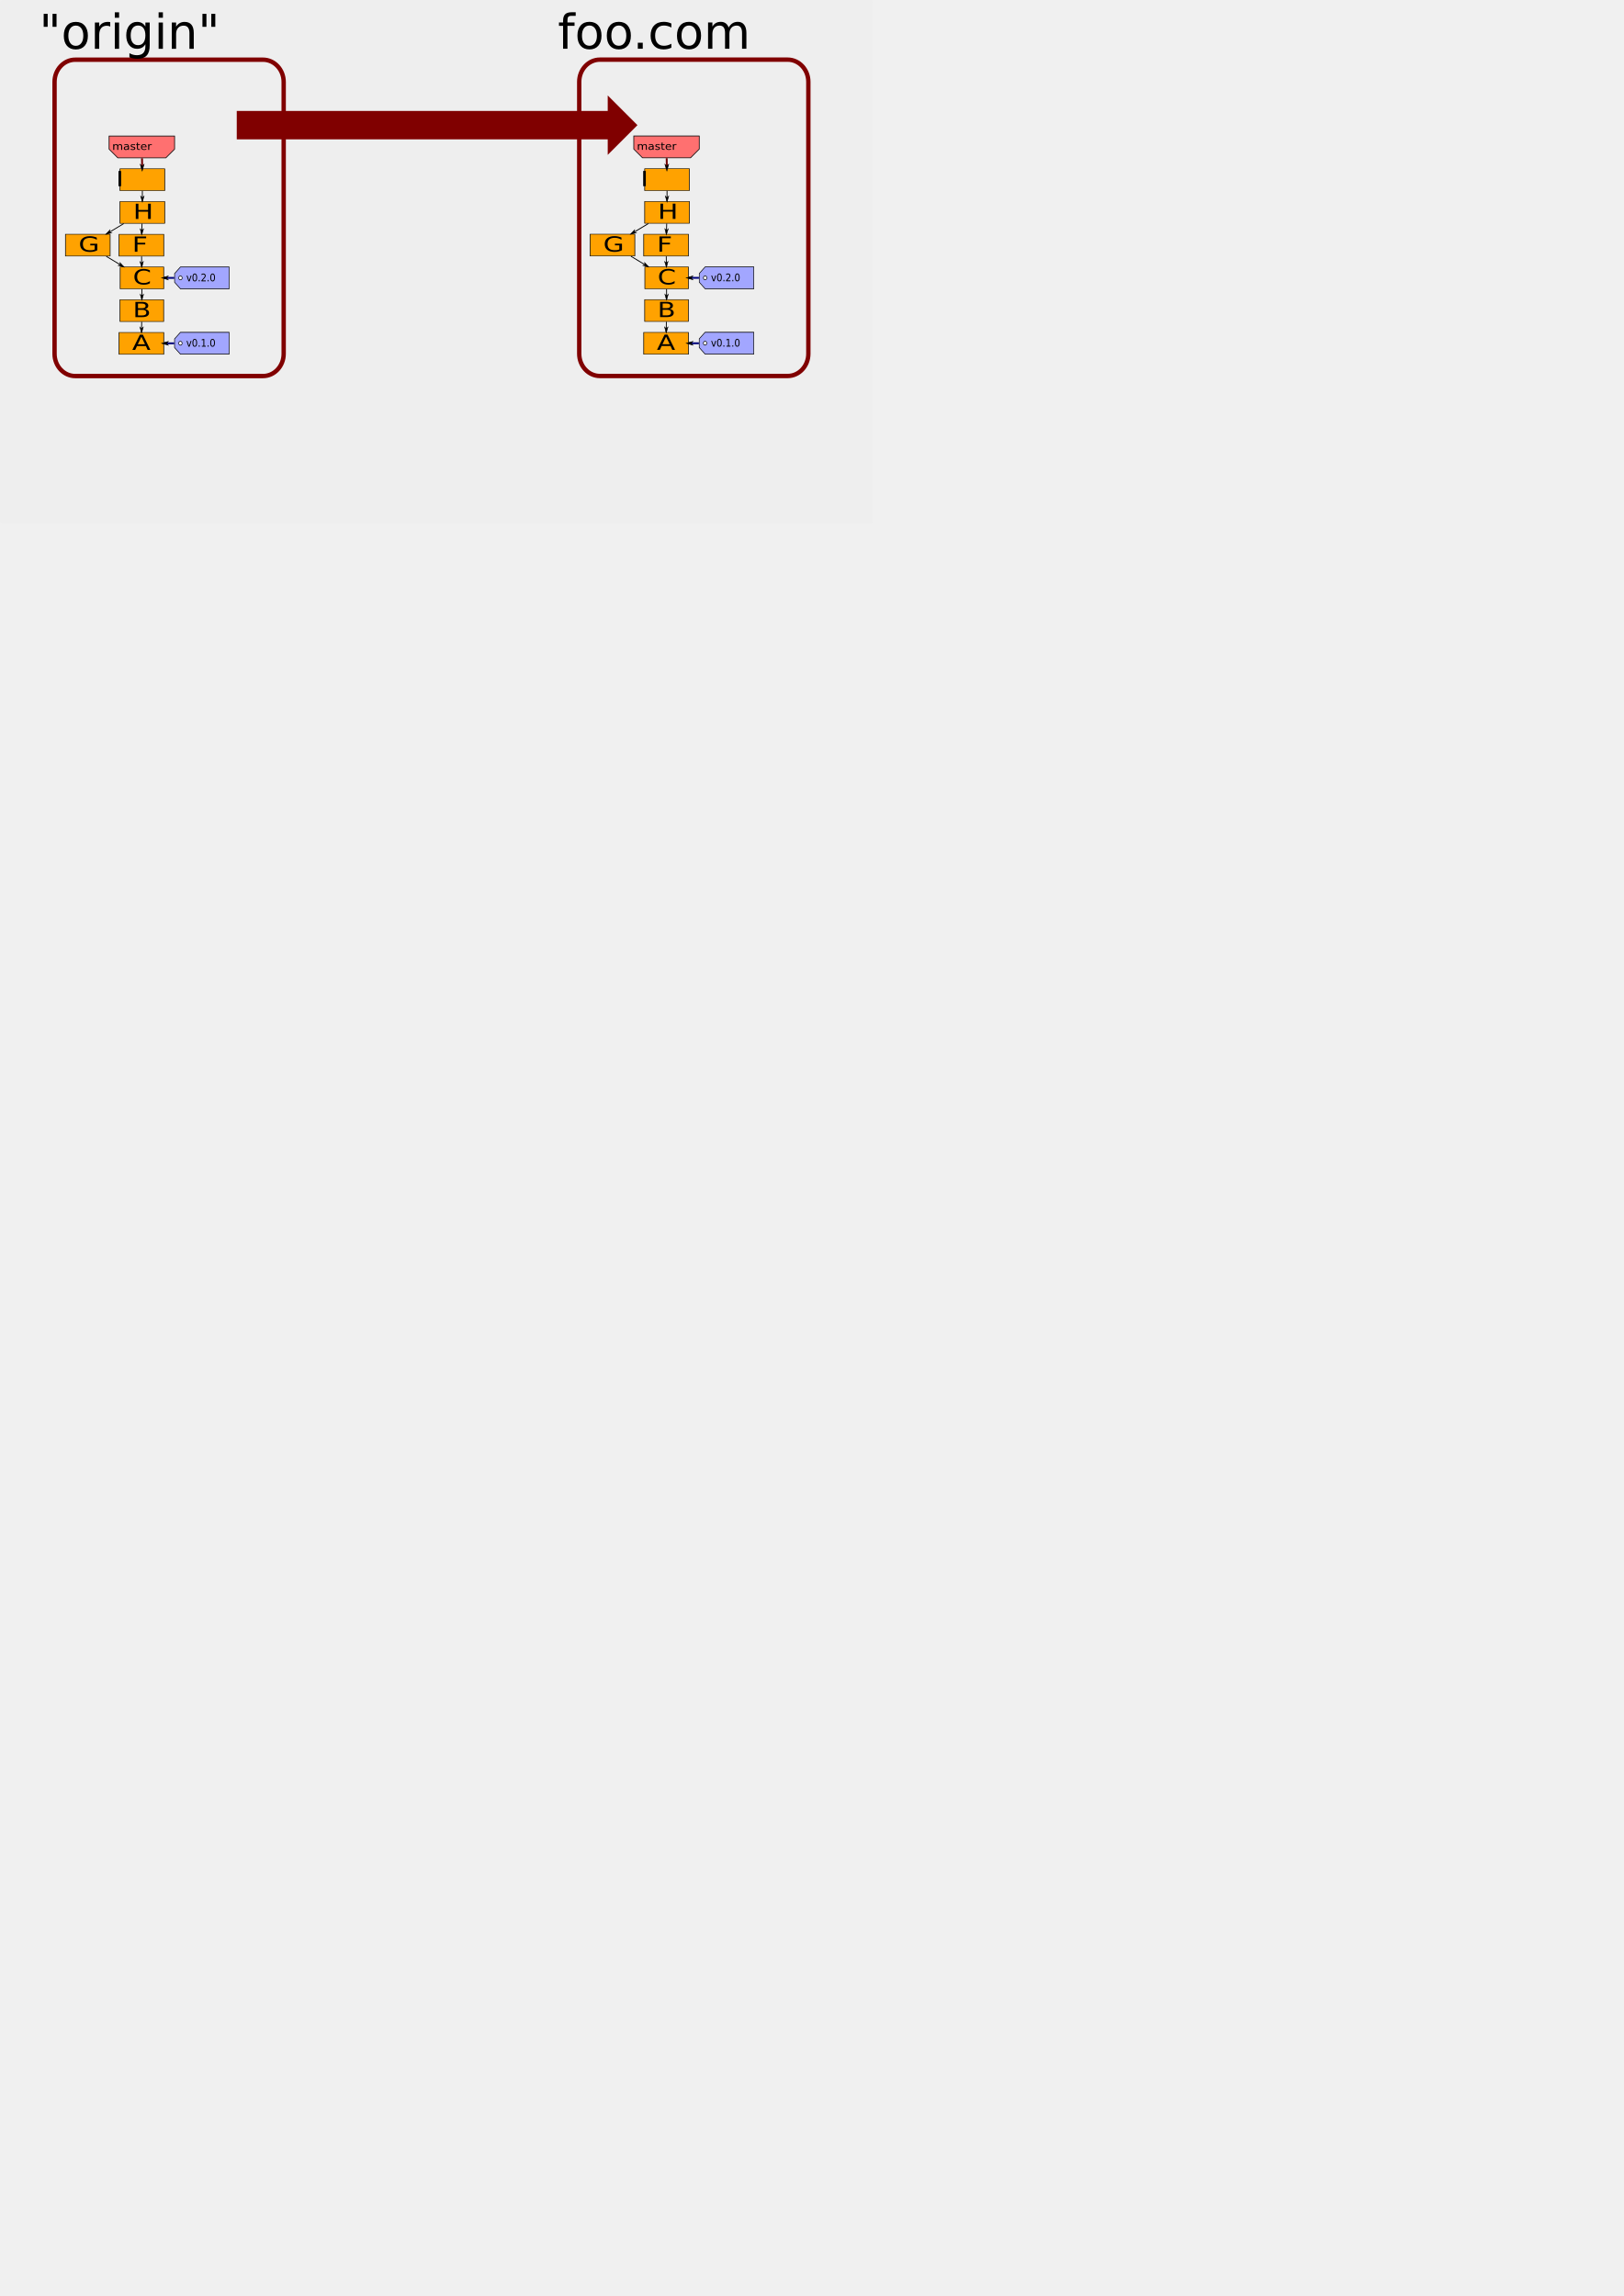
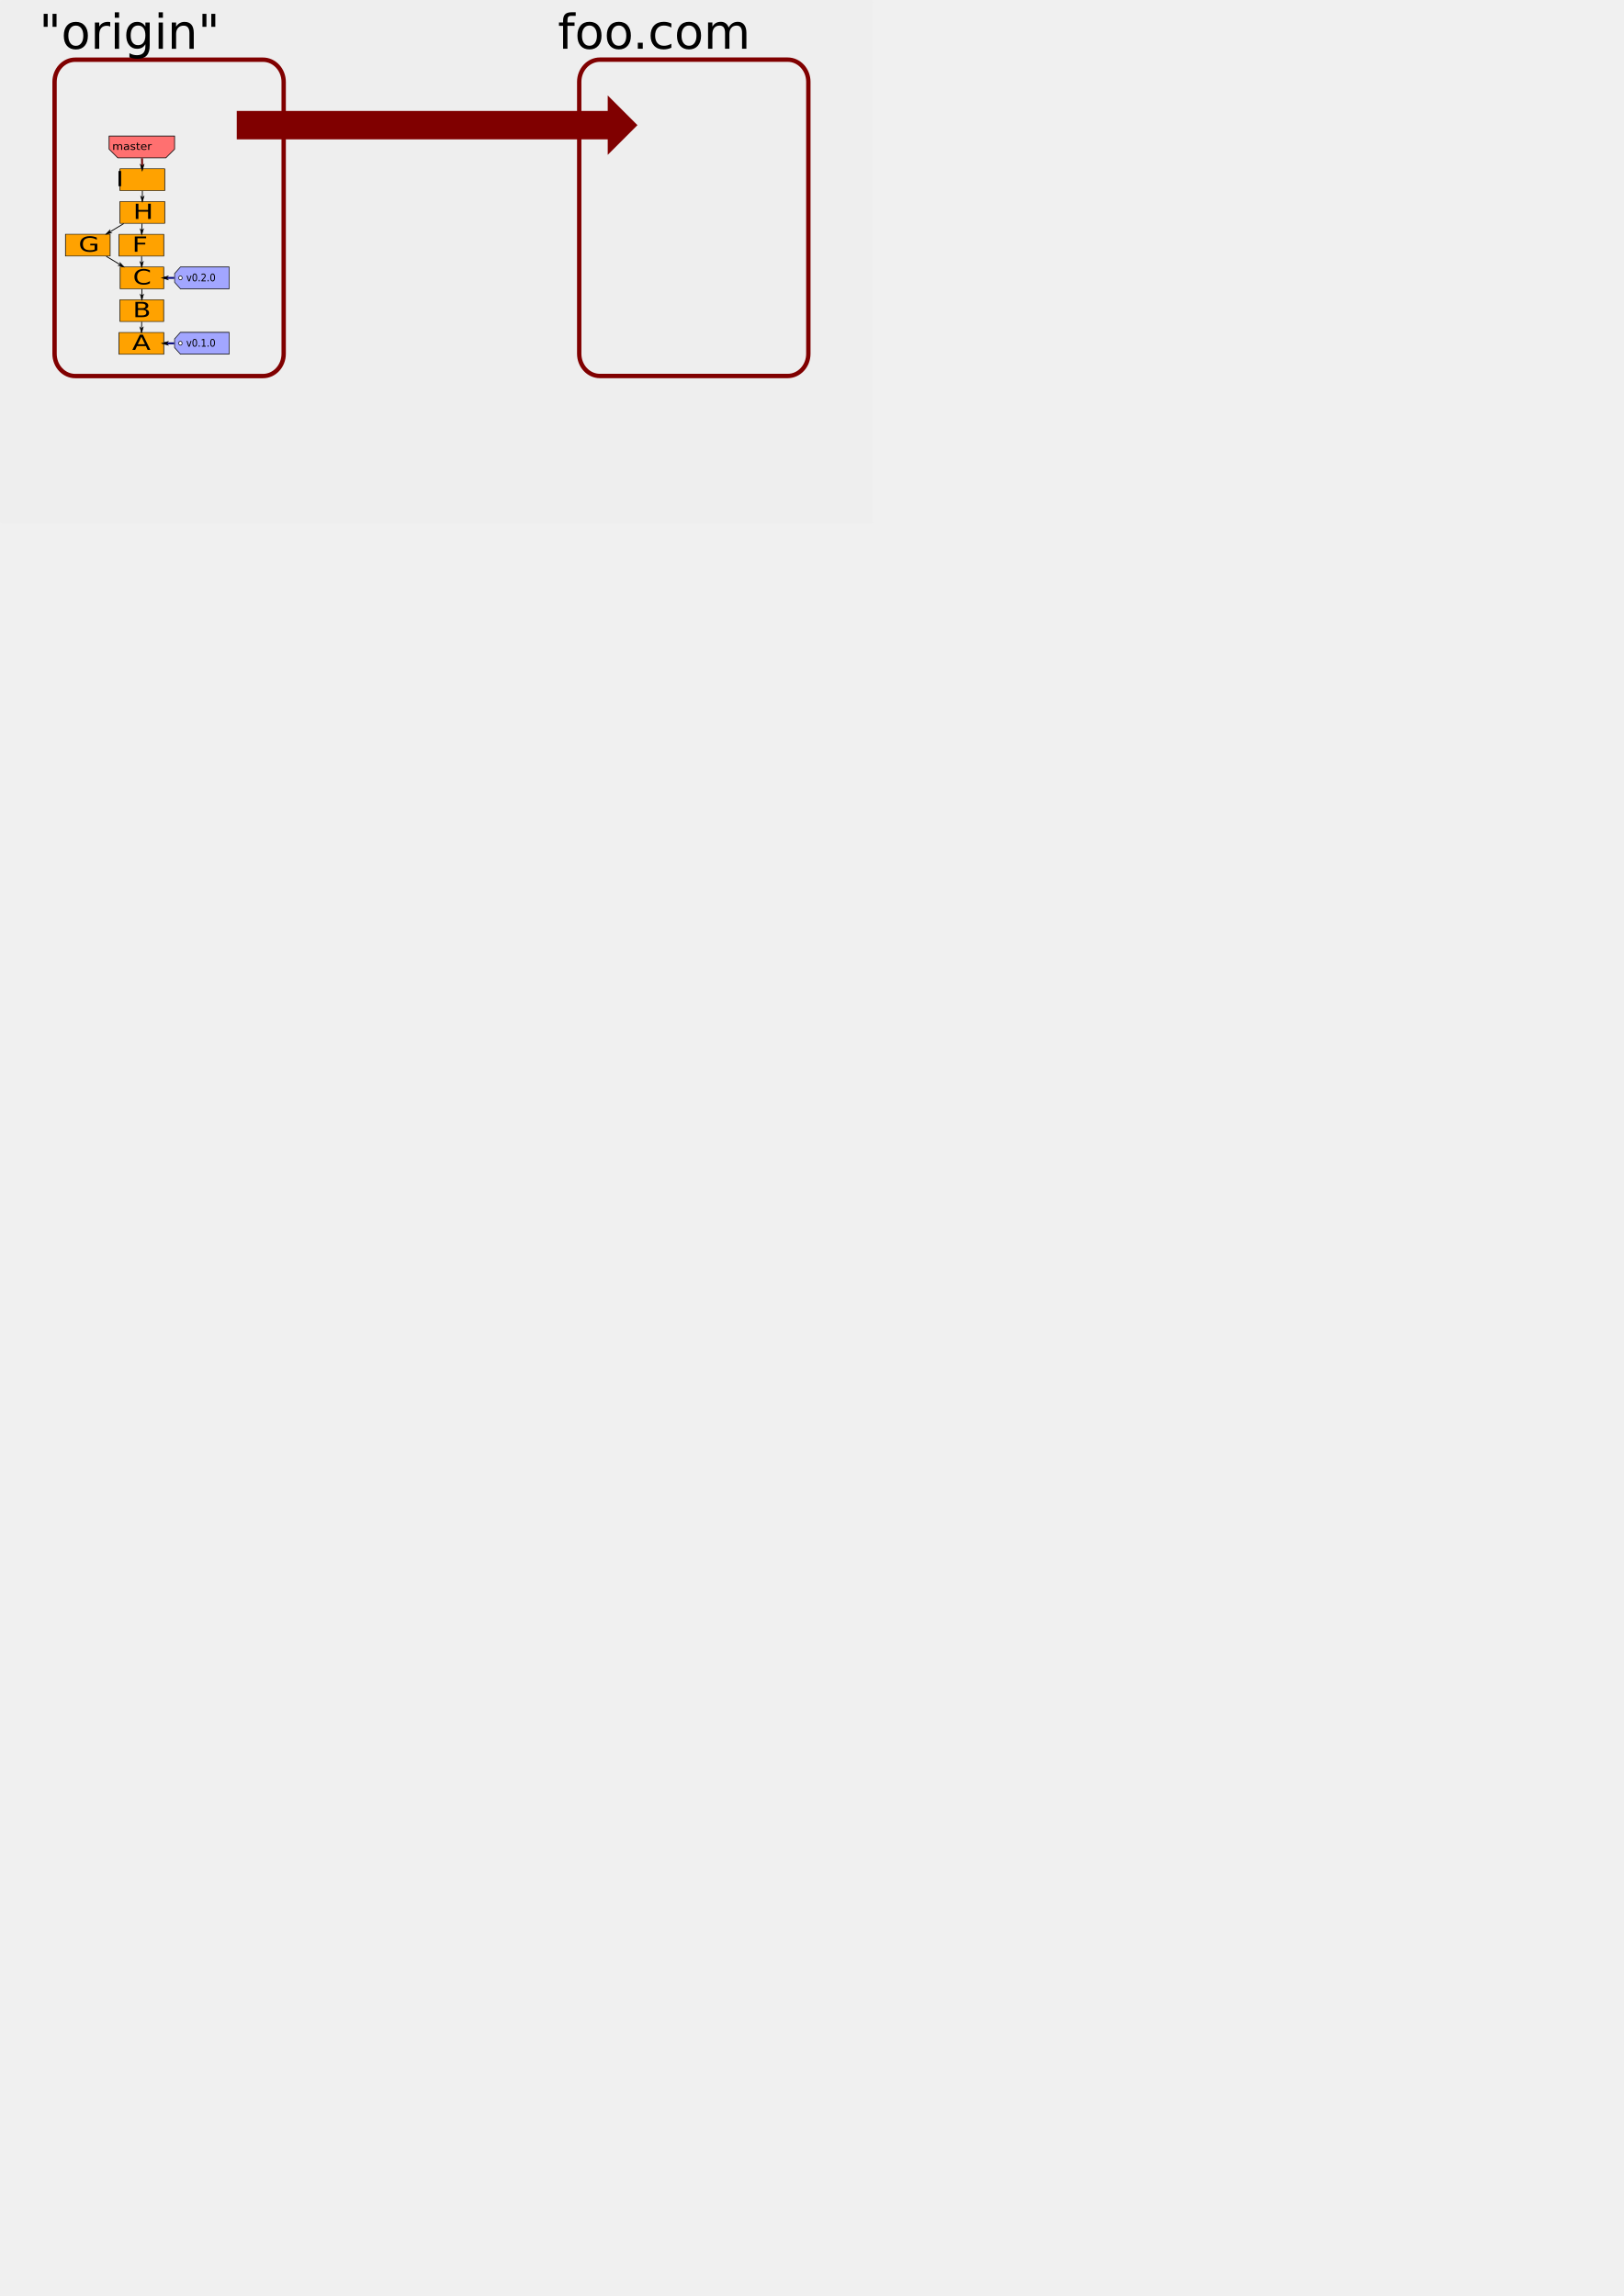
<svg xmlns="http://www.w3.org/2000/svg" width="744.094" height="1052.362" id="svg1317">
  <defs id="defs1319">
    <marker orient="auto" refY="0.0" refX="0.0" id="Arrow1Sstart" style="overflow:visible">
      <path id="path4028" d="M 0.0,0.0 L 5.0,-5.0 L -12.5,0.0 L 5.0,5.0 L 0.0,0.0 z " style="fill-rule:evenodd;stroke:#000000;stroke-width:1.0pt;marker-start:none" transform="scale(0.2) translate(6,0)" />
    </marker>
    <marker orient="auto" refY="0.0" refX="0.0" id="Arrow1Mstart" style="overflow:visible">
      <path id="path4034" d="M 0.0,0.0 L 5.0,-5.0 L -12.5,0.0 L 5.0,5.0 L 0.0,0.0 z " style="fill-rule:evenodd;stroke:#000000;stroke-width:1.0pt;marker-start:none" transform="scale(0.4) translate(10,0)" />
    </marker>
    <marker orient="auto" refY="0.0" refX="0.0" id="Arrow1Send" style="overflow:visible;">
      <path id="path4025" d="M 0.0,0.0 L 5.0,-5.0 L -12.5,0.0 L 5.0,5.0 L 0.0,0.0 z " style="fill-rule:evenodd;stroke:#000000;stroke-width:1.0pt;marker-start:none;" transform="scale(0.2) rotate(180) translate(6,0)" />
    </marker>
    <marker orient="auto" refY="0.0" refX="0.0" id="Arrow2Mend" style="overflow:visible;">
      <path id="path4013" style="font-size:12.0;fill-rule:evenodd;stroke-width:0.625;stroke-linejoin:round;" d="M 8.719,4.034 L -2.207,0.016 L 8.719,-4.002 C 6.973,-1.63 6.983,1.616 8.719,4.034 z " transform="scale(0.6) rotate(180) translate(0,0)" />
    </marker>
    <marker orient="auto" refY="0.0" refX="0.0" id="Arrow1Mend" style="overflow:visible;">
      <path id="path4031" d="M 0.0,0.0 L 5.0,-5.0 L -12.5,0.0 L 5.0,5.0 L 0.0,0.0 z " style="fill-rule:evenodd;stroke:#000000;stroke-width:1.0pt;marker-start:none;" transform="scale(0.4) rotate(180) translate(10,0)" />
    </marker>
    <marker orient="auto" refY="0.0" refX="0.0" id="Arrow2Mstart" style="overflow:visible">
      <path id="path4016" style="font-size:12.0;fill-rule:evenodd;stroke-width:0.625;stroke-linejoin:round" d="M 8.719,4.034 L -2.207,0.016 L 8.719,-4.002 C 6.973,-1.63 6.983,1.616 8.719,4.034 z " transform="scale(0.6) translate(0,0)" />
    </marker>
    <marker orient="auto" refY="0.0" refX="0.0" id="Arrow1Lstart" style="overflow:visible">
      <path id="path4040" d="M 0.0,0.0 L 5.0,-5.0 L -12.5,0.0 L 5.0,5.0 L 0.0,0.0 z " style="fill-rule:evenodd;stroke:#000000;stroke-width:1.0pt;marker-start:none" transform="scale(0.8) translate(12.5,0)" />
    </marker>
  </defs>
  <g id="layer1" style="opacity:1">
    <rect style="fill:#eeeeee;fill-opacity:1;stroke:none;stroke-width:1;stroke-linecap:butt;stroke-linejoin:bevel;stroke-miterlimit:4;stroke-dasharray:none;stroke-dashoffset:0;stroke-opacity:1" id="bg" width="400" height="240" x="0" y="0" rx="1" ry="1" />
    <rect style="opacity:1;fill:none;fill-opacity:1;fill-rule:nonzero;stroke:#800000;stroke-width:2;stroke-linecap:butt;stroke-linejoin:miter;stroke-miterlimit:4;stroke-dasharray:none;stroke-dashoffset:0;stroke-opacity:1" id="rect2948" width="105" height="145" x="25" y="27.362" rx="9.485" ry="10.192" />
    <rect style="fill:black;fill-opacity:0.75;stroke:black;stroke-width:0.5;stroke-linecap:butt;stroke-linejoin:miter;stroke-miterlimit:4;stroke-dasharray:none;stroke-dashoffset:0;stroke-opacity:1" id="rect2855" width="0" height="1" x="217" y="77.362" rx="19.921" ry="1" />
    <g id="g4675" transform="matrix(2.577667,0,0,1.997013,-664.6005,-62.00661)">
      <path id="path4085" d="M 286.941,107.358 L 286.941,112.366 L 278.996,112.366 L 278.996,107.358 L 286.941,107.358 z" style="fill:#ffa200;fill-opacity:1;fill-rule:evenodd;stroke:#000000;stroke-width:0.118;stroke-linecap:butt;stroke-linejoin:miter;stroke-miterlimit:4;stroke-dasharray:none;stroke-opacity:1" />
      <text id="text4093" y="111.362" x="281.329" style="font-size:3.598px;font-style:normal;font-weight:normal;line-height:125%;fill:#000000;fill-opacity:1;stroke:none;stroke-width:1pt;stroke-linecap:butt;stroke-linejoin:miter;stroke-opacity:1;font-family:Bitstream Vera Sans" xml:space="preserve">
        <tspan style="font-size:4.797px;font-style:normal;font-variant:normal;font-weight:normal;font-stretch:normal;text-align:start;line-height:125%;writing-mode:lr-tb;text-anchor:start;font-family:Bitstream Vera Sans" y="111.362" x="281.329" id="tspan4095">A</tspan>
      </text>
    </g>
    <g id="g4195" transform="matrix(0.8928571,0,0,0.9999896,-198.575,44.96471)">
      <path id="path4197" d="M 315,107.362 L 340,107.362 L 340,117.362 L 315,117.362 L 312,114.362 L 312,110.362 L 315,107.362 z" style="fill:#a2a6ff;fill-opacity:1;fill-rule:evenodd;stroke:#000000;stroke-width:0.313;stroke-linecap:butt;stroke-linejoin:miter;stroke-miterlimit:4;stroke-dasharray:none;stroke-opacity:1" />
      <path transform="matrix(0.444444,0,0,0.444444,175,62.42343)" d="M 317,112.362 A 2,2 0 1 1 313,112.362 A 2,2 0 1 1 317,112.362 z" id="path4199" style="fill:#ffffff;fill-opacity:1;stroke:#000000;stroke-width:0.704;stroke-linecap:butt;stroke-linejoin:miter;stroke-miterlimit:4;stroke-dasharray:none;stroke-dashoffset:0;stroke-opacity:1" />
      <text xml:space="preserve" style="font-size:3.598px;font-style:normal;font-weight:normal;line-height:125%;opacity:1;fill:#000000;fill-opacity:1;stroke:none;stroke-width:1pt;stroke-linecap:butt;stroke-linejoin:miter;stroke-opacity:1;font-family:Bitstream Vera Sans" x="318" y="113.922" id="text4201">
        <tspan id="tspan4203" x="318" y="113.922" style="font-size:4.797px;font-style:normal;font-variant:normal;font-weight:normal;font-stretch:normal;text-align:start;line-height:125%;writing-mode:lr-tb;text-anchor:start;font-family:Bitstream Vera Sans">v0.1.0</tspan>
      </text>
    </g>
    <g id="g4680" transform="matrix(2.517724,0,0,1.998096,-647.4337,-77.1557)">
      <path id="path4682" d="M 286.941,107.358 L 286.941,112.366 L 278.996,112.366 L 278.996,107.358 L 286.941,107.358 z" style="fill:#ffa200;fill-opacity:1;fill-rule:evenodd;stroke:#000000;stroke-width:0.118;stroke-linecap:butt;stroke-linejoin:miter;stroke-miterlimit:4;stroke-dasharray:none;stroke-opacity:1" />
      <text id="text4684" y="111.362" x="281.329" style="font-size:3.598px;font-style:normal;font-weight:normal;line-height:125%;fill:#000000;fill-opacity:1;stroke:none;stroke-width:1pt;stroke-linecap:butt;stroke-linejoin:miter;stroke-opacity:1;font-family:Bitstream Vera Sans" xml:space="preserve">
        <tspan style="font-size:4.797px;font-style:normal;font-variant:normal;font-weight:normal;font-stretch:normal;text-align:start;line-height:125%;writing-mode:lr-tb;text-anchor:start;font-family:Bitstream Vera Sans" y="111.362" x="281.329" id="tspan4686">B</tspan>
      </text>
    </g>
    <g id="g4696" transform="matrix(2.511717,0,0,1.999552,-645.6889,-92.30475)">
      <path id="path4698" d="M 286.941,107.358 L 286.941,112.366 L 278.996,112.366 L 278.996,107.358 L 286.941,107.358 z" style="fill:#ffa200;fill-opacity:1;fill-rule:evenodd;stroke:#000000;stroke-width:0.118;stroke-linecap:butt;stroke-linejoin:miter;stroke-miterlimit:4;stroke-dasharray:none;stroke-opacity:1" />
      <text id="text4700" y="111.362" x="281.329" style="font-size:3.598px;font-style:normal;font-weight:normal;line-height:125%;fill:#000000;fill-opacity:1;stroke:none;stroke-width:1pt;stroke-linecap:butt;stroke-linejoin:miter;stroke-opacity:1;font-family:Bitstream Vera Sans" xml:space="preserve">
        <tspan style="font-size:4.797px;font-style:normal;font-variant:normal;font-weight:normal;font-stretch:normal;text-align:start;line-height:125%;writing-mode:lr-tb;text-anchor:start;font-family:Bitstream Vera Sans" y="111.362" x="281.329" id="tspan4702">C</tspan>
      </text>
    </g>
    <g id="g4712" transform="matrix(0.8928453,0,0,1.001435,-198.5533,14.85274)">
      <path id="path4714" d="M 315,107.362 L 340,107.362 L 340,117.362 L 315,117.362 L 312,114.362 L 312,110.362 L 315,107.362 z" style="fill:#a2a6ff;fill-opacity:1;fill-rule:evenodd;stroke:#000000;stroke-width:0.313;stroke-linecap:butt;stroke-linejoin:miter;stroke-miterlimit:4;stroke-dasharray:none;stroke-opacity:1" />
      <path transform="matrix(0.444444,0,0,0.444444,175,62.42343)" d="M 317,112.362 A 2,2 0 1 1 313,112.362 A 2,2 0 1 1 317,112.362 z" id="path4716" style="fill:#ffffff;fill-opacity:1;stroke:#000000;stroke-width:0.704;stroke-linecap:butt;stroke-linejoin:miter;stroke-miterlimit:4;stroke-dasharray:none;stroke-dashoffset:0;stroke-opacity:1" />
      <text xml:space="preserve" style="font-size:3.598px;font-style:normal;font-weight:normal;line-height:125%;opacity:1;fill:#000000;fill-opacity:1;stroke:none;stroke-width:1pt;stroke-linecap:butt;stroke-linejoin:miter;stroke-opacity:1;font-family:Bitstream Vera Sans" x="318" y="113.922" id="text4718">
        <tspan id="tspan4720" x="318" y="113.922" style="font-size:4.797px;font-style:normal;font-variant:normal;font-weight:normal;font-stretch:normal;text-align:start;line-height:125%;writing-mode:lr-tb;text-anchor:start;font-family:Bitstream Vera Sans">v0.2.0</tspan>
      </text>
    </g>
    <g id="g4730" transform="matrix(2.577667,0,0,1.997013,-664.6005,-107.0066)">
      <path id="path4732" d="M 286.941,107.358 L 286.941,112.366 L 278.996,112.366 L 278.996,107.358 L 286.941,107.358 z" style="fill:#ffa200;fill-opacity:1;fill-rule:evenodd;stroke:#000000;stroke-width:0.118;stroke-linecap:butt;stroke-linejoin:miter;stroke-miterlimit:4;stroke-dasharray:none;stroke-opacity:1" />
      <text id="text4734" y="111.362" x="281.329" style="font-size:3.598px;font-style:normal;font-weight:normal;line-height:125%;fill:#000000;fill-opacity:1;stroke:none;stroke-width:1pt;stroke-linecap:butt;stroke-linejoin:miter;stroke-opacity:1;font-family:Bitstream Vera Sans" xml:space="preserve">
        <tspan style="font-size:4.797px;font-style:normal;font-variant:normal;font-weight:normal;font-stretch:normal;text-align:start;line-height:125%;writing-mode:lr-tb;text-anchor:start;font-family:Bitstream Vera Sans" y="111.362" x="281.329" id="tspan4736">F</tspan>
      </text>
    </g>
    <path style="fill:none;fill-opacity:0.75;fill-rule:evenodd;stroke:#000000;stroke-width:0.393;stroke-linecap:butt;stroke-linejoin:miter;marker-start:url(#Arrow1Mstart);marker-end:none;stroke-miterlimit:4;stroke-dasharray:none;stroke-opacity:1" d="M 64.868,152.265 L 64.934,147.487" id="path4742" />
    <path style="fill:none;fill-opacity:0.75;fill-rule:evenodd;stroke:#000000;stroke-width:0.393;stroke-linecap:butt;stroke-linejoin:miter;marker-start:url(#Arrow1Mstart);marker-end:none;stroke-miterlimit:4;stroke-dasharray:none;stroke-opacity:1" d="M 65.019,137.232 L 65.033,132.502" id="path4744" />
    <path style="fill:none;fill-opacity:0.75;fill-rule:evenodd;stroke:#00047c;stroke-width:0.864;stroke-linecap:butt;stroke-linejoin:miter;marker-start:url(#Arrow1Sstart);marker-end:none;stroke-miterlimit:4;stroke-dasharray:none;stroke-opacity:1" d="M 75.199,157.366 L 79.857,157.355" id="path4748" />
    <path style="fill:none;fill-opacity:0.75;fill-rule:evenodd;stroke:#00047c;stroke-width:0.864;stroke-linecap:butt;stroke-linejoin:miter;marker-start:url(#Arrow1Sstart);marker-end:none;stroke-miterlimit:4;stroke-dasharray:none;stroke-opacity:1" d="M 75.183,127.373 L 79.875,127.374" id="path4750" />
    <path style="fill:none;fill-opacity:0.75;fill-rule:evenodd;stroke:#000000;stroke-width:0.393;stroke-linecap:butt;stroke-linejoin:miter;marker-start:url(#Arrow1Mstart);marker-end:none;stroke-miterlimit:4;stroke-dasharray:none;stroke-opacity:1" d="M 64.963,122.239 L 64.884,117.514" id="path4752" />
    <g id="g4779" transform="matrix(2.000399,0,0,2,-600.1296,-62.36218)">
      <path id="path4781" d="M 325,62.362 L 325,65.362 L 327,67.362 L 338,67.362 L 340,65.362 L 340,62.362 L 325,62.362 z" style="fill:#ff7070;fill-opacity:1;fill-rule:evenodd;stroke:#000000;stroke-width:0.161;stroke-linecap:butt;stroke-linejoin:miter;stroke-miterlimit:4;stroke-dasharray:none;stroke-opacity:1" />
      <text id="text4783" y="68.436" x="318.268" style="font-size:1.845px;font-style:normal;font-weight:normal;text-align:center;line-height:125%;text-anchor:middle;opacity:1;fill:#000000;fill-opacity:1;stroke:none;stroke-width:1pt;stroke-linecap:butt;stroke-linejoin:miter;stroke-opacity:1;font-family:Bitstream Vera Sans" xml:space="preserve" transform="scale(1.044355,0.9575289)">
        <tspan style="font-size:2.461px;font-style:normal;font-variant:normal;font-weight:normal;font-stretch:normal;text-align:center;line-height:125%;writing-mode:lr-tb;text-anchor:middle;font-family:Bitstream Vera Sans" y="68.436" x="318.268" id="tspan4785">master</tspan>
      </text>
    </g>
    <text xml:space="preserve" style="font-size:22px;font-style:normal;font-weight:normal;text-align:center;line-height:100%;writing-mode:lr-tb;text-anchor:middle;fill:#000000;fill-opacity:1;stroke:none;stroke-width:1pt;stroke-linecap:butt;stroke-linejoin:miter;stroke-opacity:1;font-family:Bitstream Vera Sans" x="76.829" y="22.362" id="text4074">
      <tspan id="tspan4076" x="76.829" y="22.362">"origin"</tspan>
    </text>
    <text xml:space="preserve" style="font-size:22px;font-style:normal;font-weight:normal;text-align:start;line-height:100%;writing-mode:lr-tb;text-anchor:start;fill:#000000;fill-opacity:1;stroke:none;stroke-width:1pt;stroke-linecap:butt;stroke-linejoin:miter;stroke-opacity:1;font-family:Bitstream Vera Sans" x="95.25" y="143.612" id="text3330">
      <tspan id="tspan3332" x="95.25" y="143.612" />
    </text>
    <g style="opacity:1" id="g5686" transform="matrix(2.577667,0,0,1.997013,-689.1596,-107.034)">
      <path id="path5688" d="M 286.941,107.358 L 286.941,112.366 L 278.996,112.366 L 278.996,107.358 L 286.941,107.358 z" style="fill:#ffa200;fill-opacity:1;fill-rule:evenodd;stroke:#000000;stroke-width:0.118;stroke-linecap:butt;stroke-linejoin:miter;stroke-miterlimit:4;stroke-dasharray:none;stroke-opacity:1" />
      <text id="text5690" y="111.362" x="281.329" style="font-size:3.598px;font-style:normal;font-weight:normal;line-height:125%;fill:#000000;fill-opacity:1;stroke:none;stroke-width:1pt;stroke-linecap:butt;stroke-linejoin:miter;stroke-opacity:1;font-family:Bitstream Vera Sans" xml:space="preserve">
        <tspan style="font-size:4.797px;font-style:normal;font-variant:normal;font-weight:normal;font-stretch:normal;text-align:start;line-height:125%;writing-mode:lr-tb;text-anchor:start;font-family:Bitstream Vera Sans" y="111.362" x="281.329" id="tspan5692">G</tspan>
      </text>
    </g>
    <g style="opacity:1" id="g5694" transform="matrix(2.577667,0,0,1.997013,-664.1596,-122.034)">
      <path id="path5696" d="M 286.941,107.358 L 286.941,112.366 L 278.996,112.366 L 278.996,107.358 L 286.941,107.358 z" style="fill:#ffa200;fill-opacity:1;fill-rule:evenodd;stroke:#000000;stroke-width:0.118;stroke-linecap:butt;stroke-linejoin:miter;stroke-miterlimit:4;stroke-dasharray:none;stroke-opacity:1" />
      <text id="text5698" y="111.362" x="281.329" style="font-size:3.598px;font-style:normal;font-weight:normal;line-height:125%;fill:#000000;fill-opacity:1;stroke:none;stroke-width:1pt;stroke-linecap:butt;stroke-linejoin:miter;stroke-opacity:1;font-family:Bitstream Vera Sans" xml:space="preserve">
        <tspan style="font-size:4.797px;font-style:normal;font-variant:normal;font-weight:normal;font-stretch:normal;text-align:start;line-height:125%;writing-mode:lr-tb;text-anchor:start;font-family:Bitstream Vera Sans" y="111.362" x="281.329" id="tspan5700">H</tspan>
      </text>
    </g>
    <path style="opacity:1;fill:none;fill-opacity:0.75;fill-rule:evenodd;stroke:#000000;stroke-width:0.393;stroke-linecap:butt;stroke-linejoin:miter;marker-start:url(#Arrow1Mstart);marker-end:none;stroke-miterlimit:4;stroke-dasharray:none;stroke-opacity:1;display:inline" d="M 56.566,122.239 L 48.711,117.487" id="path5702" />
    <path style="opacity:1;fill:none;fill-opacity:0.75;fill-rule:evenodd;stroke:#000000;stroke-width:0.393;stroke-linecap:butt;stroke-linejoin:miter;marker-start:url(#Arrow1Mstart);marker-end:none;stroke-miterlimit:4;stroke-dasharray:none;stroke-opacity:1;display:inline" d="M 64.949,107.265 L 65.089,102.487" id="path5704" />
    <path style="opacity:1;fill:none;fill-opacity:0.75;fill-rule:evenodd;stroke:#000000;stroke-width:0.393;stroke-linecap:butt;stroke-linejoin:miter;marker-start:url(#Arrow1Mstart);marker-end:none;stroke-miterlimit:4;stroke-dasharray:none;stroke-opacity:1;display:inline" d="M 48.781,107.237 L 56.698,102.487" id="path5706" />
    <g style="opacity:1" id="g12957" transform="matrix(2.577667,0,0,1.997013,-664.1596,-137.034)">
      <path id="path12959" d="M 286.941,107.358 L 286.941,112.366 L 278.996,112.366 L 278.996,107.358 L 286.941,107.358 z" style="fill:#ffa200;fill-opacity:1;fill-rule:evenodd;stroke:#000000;stroke-width:0.118;stroke-linecap:butt;stroke-linejoin:miter;stroke-miterlimit:4;stroke-dasharray:none;stroke-opacity:1" />
      <text id="text12961" y="111.362" x="282.969" style="font-size:3.598px;font-style:normal;font-weight:normal;line-height:125%;fill:#000000;fill-opacity:1;stroke:none;stroke-width:1pt;stroke-linecap:butt;stroke-linejoin:miter;stroke-opacity:1;font-family:Bitstream Vera Sans" xml:space="preserve">
        <tspan style="font-size:4.797px;font-style:normal;font-variant:normal;font-weight:normal;font-stretch:normal;text-align:center;line-height:125%;writing-mode:lr-tb;text-anchor:middle;font-family:Bitstream Vera Sans" y="111.362" x="282.969" id="tspan12963">I</tspan>
      </text>
    </g>
    <path style="opacity:1;fill:none;fill-opacity:0.75;fill-rule:evenodd;stroke:#000000;stroke-width:0.393;stroke-linecap:butt;stroke-linejoin:miter;marker-start:url(#Arrow1Mstart);marker-end:none;stroke-miterlimit:4;stroke-dasharray:none;stroke-opacity:1;display:inline" d="M 65.24,92.237 L 65.24,87.487" id="path12965" />
    <path style="fill:none;fill-opacity:0.75;fill-rule:evenodd;stroke:#710000;stroke-width:0.864;stroke-linecap:butt;stroke-linejoin:miter;marker-start:url(#Arrow1Sstart);marker-end:none;stroke-miterlimit:4;stroke-dasharray:none;stroke-opacity:1;display:inline" d="M 65.159,77.237 L 65.084,72.523" id="path4803" />
    <rect style="opacity:1;fill:none;fill-opacity:1;fill-rule:nonzero;stroke:#800000;stroke-width:2;stroke-linecap:butt;stroke-linejoin:miter;stroke-miterlimit:4;stroke-dasharray:none;stroke-dashoffset:0;stroke-opacity:1" id="rect15417" width="105" height="145" x="265.441" y="27.335" rx="9.485" ry="10.192" />
-     <g style="opacity:1" id="g15419" transform="matrix(2.577667,0,0,1.997013,-424.1596,-62.03396)">
-       <path id="path15421" d="M 286.941,107.358 L 286.941,112.366 L 278.996,112.366 L 278.996,107.358 L 286.941,107.358 z" style="fill:#ffa200;fill-opacity:1;fill-rule:evenodd;stroke:#000000;stroke-width:0.118;stroke-linecap:butt;stroke-linejoin:miter;stroke-miterlimit:4;stroke-dasharray:none;stroke-opacity:1" />
-       <text id="text15423" y="111.362" x="281.329" style="font-size:3.598px;font-style:normal;font-weight:normal;line-height:125%;fill:#000000;fill-opacity:1;stroke:none;stroke-width:1pt;stroke-linecap:butt;stroke-linejoin:miter;stroke-opacity:1;font-family:Bitstream Vera Sans" xml:space="preserve">
-         <tspan style="font-size:4.797px;font-style:normal;font-variant:normal;font-weight:normal;font-stretch:normal;text-align:start;line-height:125%;writing-mode:lr-tb;text-anchor:start;font-family:Bitstream Vera Sans" y="111.362" x="281.329" id="tspan15425">A</tspan>
-       </text>
-     </g>
-     <g style="opacity:1" id="g15427" transform="matrix(0.8928571,0,0,0.9999896,41.86602,44.93736)">
-       <path id="path15429" d="M 315,107.362 L 340,107.362 L 340,117.362 L 315,117.362 L 312,114.362 L 312,110.362 L 315,107.362 z" style="fill:#a2a6ff;fill-opacity:1;fill-rule:evenodd;stroke:#000000;stroke-width:0.313;stroke-linecap:butt;stroke-linejoin:miter;stroke-miterlimit:4;stroke-dasharray:none;stroke-opacity:1" />
-       <path transform="matrix(0.444444,0,0,0.444444,175,62.42343)" d="M 317,112.362 A 2,2 0 1 1 313,112.362 A 2,2 0 1 1 317,112.362 z" id="path15431" style="fill:#ffffff;fill-opacity:1;stroke:#000000;stroke-width:0.704;stroke-linecap:butt;stroke-linejoin:miter;stroke-miterlimit:4;stroke-dasharray:none;stroke-dashoffset:0;stroke-opacity:1" />
-       <text xml:space="preserve" style="font-size:3.598px;font-style:normal;font-weight:normal;line-height:125%;opacity:1;fill:#000000;fill-opacity:1;stroke:none;stroke-width:1pt;stroke-linecap:butt;stroke-linejoin:miter;stroke-opacity:1;font-family:Bitstream Vera Sans" x="318" y="113.922" id="text15433">
-         <tspan id="tspan15435" x="318" y="113.922" style="font-size:4.797px;font-style:normal;font-variant:normal;font-weight:normal;font-stretch:normal;text-align:start;line-height:125%;writing-mode:lr-tb;text-anchor:start;font-family:Bitstream Vera Sans">v0.1.0</tspan>
-       </text>
-     </g>
-     <g style="opacity:1" id="g15437" transform="matrix(2.517724,0,0,1.998096,-406.9927,-77.18305)">
-       <path id="path15439" d="M 286.941,107.358 L 286.941,112.366 L 278.996,112.366 L 278.996,107.358 L 286.941,107.358 z" style="fill:#ffa200;fill-opacity:1;fill-rule:evenodd;stroke:#000000;stroke-width:0.118;stroke-linecap:butt;stroke-linejoin:miter;stroke-miterlimit:4;stroke-dasharray:none;stroke-opacity:1" />
-       <text id="text15441" y="111.362" x="281.329" style="font-size:3.598px;font-style:normal;font-weight:normal;line-height:125%;fill:#000000;fill-opacity:1;stroke:none;stroke-width:1pt;stroke-linecap:butt;stroke-linejoin:miter;stroke-opacity:1;font-family:Bitstream Vera Sans" xml:space="preserve">
-         <tspan style="font-size:4.797px;font-style:normal;font-variant:normal;font-weight:normal;font-stretch:normal;text-align:start;line-height:125%;writing-mode:lr-tb;text-anchor:start;font-family:Bitstream Vera Sans" y="111.362" x="281.329" id="tspan15443">B</tspan>
-       </text>
-     </g>
-     <g style="opacity:1" id="g15445" transform="matrix(2.511717,0,0,1.999552,-405.2479,-92.3321)">
-       <path id="path15447" d="M 286.941,107.358 L 286.941,112.366 L 278.996,112.366 L 278.996,107.358 L 286.941,107.358 z" style="fill:#ffa200;fill-opacity:1;fill-rule:evenodd;stroke:#000000;stroke-width:0.118;stroke-linecap:butt;stroke-linejoin:miter;stroke-miterlimit:4;stroke-dasharray:none;stroke-opacity:1" />
-       <text id="text15449" y="111.362" x="281.329" style="font-size:3.598px;font-style:normal;font-weight:normal;line-height:125%;fill:#000000;fill-opacity:1;stroke:none;stroke-width:1pt;stroke-linecap:butt;stroke-linejoin:miter;stroke-opacity:1;font-family:Bitstream Vera Sans" xml:space="preserve">
-         <tspan style="font-size:4.797px;font-style:normal;font-variant:normal;font-weight:normal;font-stretch:normal;text-align:start;line-height:125%;writing-mode:lr-tb;text-anchor:start;font-family:Bitstream Vera Sans" y="111.362" x="281.329" id="tspan15451">C</tspan>
-       </text>
-     </g>
-     <g style="opacity:1" id="g15453" transform="matrix(0.8928453,0,0,1.001435,41.88769,14.82539)">
-       <path id="path15455" d="M 315,107.362 L 340,107.362 L 340,117.362 L 315,117.362 L 312,114.362 L 312,110.362 L 315,107.362 z" style="fill:#a2a6ff;fill-opacity:1;fill-rule:evenodd;stroke:#000000;stroke-width:0.313;stroke-linecap:butt;stroke-linejoin:miter;stroke-miterlimit:4;stroke-dasharray:none;stroke-opacity:1" />
-       <path transform="matrix(0.444444,0,0,0.444444,175,62.42343)" d="M 317,112.362 A 2,2 0 1 1 313,112.362 A 2,2 0 1 1 317,112.362 z" id="path15457" style="fill:#ffffff;fill-opacity:1;stroke:#000000;stroke-width:0.704;stroke-linecap:butt;stroke-linejoin:miter;stroke-miterlimit:4;stroke-dasharray:none;stroke-dashoffset:0;stroke-opacity:1" />
-       <text xml:space="preserve" style="font-size:3.598px;font-style:normal;font-weight:normal;line-height:125%;opacity:1;fill:#000000;fill-opacity:1;stroke:none;stroke-width:1pt;stroke-linecap:butt;stroke-linejoin:miter;stroke-opacity:1;font-family:Bitstream Vera Sans" x="318" y="113.922" id="text15459">
-         <tspan id="tspan15461" x="318" y="113.922" style="font-size:4.797px;font-style:normal;font-variant:normal;font-weight:normal;font-stretch:normal;text-align:start;line-height:125%;writing-mode:lr-tb;text-anchor:start;font-family:Bitstream Vera Sans">v0.2.0</tspan>
-       </text>
-     </g>
-     <g style="opacity:1" id="g15463" transform="matrix(2.577667,0,0,1.997013,-424.1596,-107.034)">
-       <path id="path15465" d="M 286.941,107.358 L 286.941,112.366 L 278.996,112.366 L 278.996,107.358 L 286.941,107.358 z" style="fill:#ffa200;fill-opacity:1;fill-rule:evenodd;stroke:#000000;stroke-width:0.118;stroke-linecap:butt;stroke-linejoin:miter;stroke-miterlimit:4;stroke-dasharray:none;stroke-opacity:1" />
-       <text id="text15467" y="111.362" x="281.329" style="font-size:3.598px;font-style:normal;font-weight:normal;line-height:125%;fill:#000000;fill-opacity:1;stroke:none;stroke-width:1pt;stroke-linecap:butt;stroke-linejoin:miter;stroke-opacity:1;font-family:Bitstream Vera Sans" xml:space="preserve">
-         <tspan style="font-size:4.797px;font-style:normal;font-variant:normal;font-weight:normal;font-stretch:normal;text-align:start;line-height:125%;writing-mode:lr-tb;text-anchor:start;font-family:Bitstream Vera Sans" y="111.362" x="281.329" id="tspan15469">F</tspan>
-       </text>
-     </g>
-     <path style="opacity:1;fill:none;fill-opacity:0.75;fill-rule:evenodd;stroke:#000000;stroke-width:0.393;stroke-linecap:butt;stroke-linejoin:miter;marker-start:url(#Arrow1Mstart);marker-end:none;stroke-miterlimit:4;stroke-dasharray:none;stroke-opacity:1" d="M 305.309,152.237 L 305.375,147.46" id="path15471" />
-     <path style="opacity:1;fill:none;fill-opacity:0.75;fill-rule:evenodd;stroke:#000000;stroke-width:0.393;stroke-linecap:butt;stroke-linejoin:miter;marker-start:url(#Arrow1Mstart);marker-end:none;stroke-miterlimit:4;stroke-dasharray:none;stroke-opacity:1" d="M 305.46,137.205 L 305.474,132.474" id="path15473" />
-     <path style="opacity:1;fill:none;fill-opacity:0.75;fill-rule:evenodd;stroke:#00047c;stroke-width:0.864;stroke-linecap:butt;stroke-linejoin:miter;marker-start:url(#Arrow1Sstart);marker-end:none;stroke-miterlimit:4;stroke-dasharray:none;stroke-opacity:1" d="M 315.64,157.338 L 320.298,157.327" id="path15475" />
-     <path style="opacity:1;fill:none;fill-opacity:0.75;fill-rule:evenodd;stroke:#00047c;stroke-width:0.864;stroke-linecap:butt;stroke-linejoin:miter;marker-start:url(#Arrow1Sstart);marker-end:none;stroke-miterlimit:4;stroke-dasharray:none;stroke-opacity:1" d="M 315.624,127.345 L 320.316,127.346" id="path15477" />
-     <path style="opacity:1;fill:none;fill-opacity:0.75;fill-rule:evenodd;stroke:#000000;stroke-width:0.393;stroke-linecap:butt;stroke-linejoin:miter;marker-start:url(#Arrow1Mstart);marker-end:none;stroke-miterlimit:4;stroke-dasharray:none;stroke-opacity:1" d="M 305.404,122.212 L 305.325,117.487" id="path15479" />
-     <g style="opacity:1" id="g15481" transform="matrix(2.000399,0,0,2,-359.6887,-62.38953)">
-       <path id="path15483" d="M 325,62.362 L 325,65.362 L 327,67.362 L 338,67.362 L 340,65.362 L 340,62.362 L 325,62.362 z" style="fill:#ff7070;fill-opacity:1;fill-rule:evenodd;stroke:#000000;stroke-width:0.161;stroke-linecap:butt;stroke-linejoin:miter;stroke-miterlimit:4;stroke-dasharray:none;stroke-opacity:1" />
-       <text id="text15485" y="68.436" x="318.268" style="font-size:1.845px;font-style:normal;font-weight:normal;text-align:center;line-height:125%;text-anchor:middle;opacity:1;fill:#000000;fill-opacity:1;stroke:none;stroke-width:1pt;stroke-linecap:butt;stroke-linejoin:miter;stroke-opacity:1;font-family:Bitstream Vera Sans" xml:space="preserve" transform="scale(1.044355,0.9575289)">
-         <tspan style="font-size:2.461px;font-style:normal;font-variant:normal;font-weight:normal;font-stretch:normal;text-align:center;line-height:125%;writing-mode:lr-tb;text-anchor:middle;font-family:Bitstream Vera Sans" y="68.436" x="318.268" id="tspan15487">master</tspan>
-       </text>
-     </g>
    <text xml:space="preserve" style="font-size:22px;font-style:normal;font-weight:normal;text-align:center;line-height:100%;writing-mode:lr-tb;text-anchor:middle;opacity:1;fill:#000000;fill-opacity:1;stroke:none;stroke-width:1pt;stroke-linecap:butt;stroke-linejoin:miter;stroke-opacity:1;font-family:Bitstream Vera Sans" x="317.27" y="22.335" id="text15489">
      <tspan id="tspan15491" x="317.27" y="22.335">foo.com</tspan>
    </text>
-     <g style="opacity:1" id="g15493" transform="matrix(2.577667,0,0,1.997013,-448.7186,-107.0613)">
-       <path id="path15495" d="M 286.941,107.358 L 286.941,112.366 L 278.996,112.366 L 278.996,107.358 L 286.941,107.358 z" style="fill:#ffa200;fill-opacity:1;fill-rule:evenodd;stroke:#000000;stroke-width:0.118;stroke-linecap:butt;stroke-linejoin:miter;stroke-miterlimit:4;stroke-dasharray:none;stroke-opacity:1" />
-       <text id="text15497" y="111.362" x="281.329" style="font-size:3.598px;font-style:normal;font-weight:normal;line-height:125%;fill:#000000;fill-opacity:1;stroke:none;stroke-width:1pt;stroke-linecap:butt;stroke-linejoin:miter;stroke-opacity:1;font-family:Bitstream Vera Sans" xml:space="preserve">
-         <tspan style="font-size:4.797px;font-style:normal;font-variant:normal;font-weight:normal;font-stretch:normal;text-align:start;line-height:125%;writing-mode:lr-tb;text-anchor:start;font-family:Bitstream Vera Sans" y="111.362" x="281.329" id="tspan15499">G</tspan>
-       </text>
-     </g>
-     <g style="opacity:1" id="g15501" transform="matrix(2.577667,0,0,1.997013,-423.7186,-122.0613)">
-       <path id="path15503" d="M 286.941,107.358 L 286.941,112.366 L 278.996,112.366 L 278.996,107.358 L 286.941,107.358 z" style="fill:#ffa200;fill-opacity:1;fill-rule:evenodd;stroke:#000000;stroke-width:0.118;stroke-linecap:butt;stroke-linejoin:miter;stroke-miterlimit:4;stroke-dasharray:none;stroke-opacity:1" />
-       <text id="text15505" y="111.362" x="281.329" style="font-size:3.598px;font-style:normal;font-weight:normal;line-height:125%;fill:#000000;fill-opacity:1;stroke:none;stroke-width:1pt;stroke-linecap:butt;stroke-linejoin:miter;stroke-opacity:1;font-family:Bitstream Vera Sans" xml:space="preserve">
-         <tspan style="font-size:4.797px;font-style:normal;font-variant:normal;font-weight:normal;font-stretch:normal;text-align:start;line-height:125%;writing-mode:lr-tb;text-anchor:start;font-family:Bitstream Vera Sans" y="111.362" x="281.329" id="tspan15507">H</tspan>
-       </text>
-     </g>
-     <path style="opacity:1;fill:none;fill-opacity:0.75;fill-rule:evenodd;stroke:#000000;stroke-width:0.393;stroke-linecap:butt;stroke-linejoin:miter;marker-start:url(#Arrow1Mstart);marker-end:none;stroke-miterlimit:4;stroke-dasharray:none;stroke-opacity:1;display:inline" d="M 297.007,122.212 L 289.152,117.46" id="path15509" />
-     <path style="opacity:1;fill:none;fill-opacity:0.75;fill-rule:evenodd;stroke:#000000;stroke-width:0.393;stroke-linecap:butt;stroke-linejoin:miter;marker-start:url(#Arrow1Mstart);marker-end:none;stroke-miterlimit:4;stroke-dasharray:none;stroke-opacity:1;display:inline" d="M 305.39,107.237 L 305.53,102.46" id="path15511" />
-     <path style="opacity:1;fill:none;fill-opacity:0.75;fill-rule:evenodd;stroke:#000000;stroke-width:0.393;stroke-linecap:butt;stroke-linejoin:miter;marker-start:url(#Arrow1Mstart);marker-end:none;stroke-miterlimit:4;stroke-dasharray:none;stroke-opacity:1;display:inline" d="M 289.222,107.21 L 297.139,102.46" id="path15513" />
-     <g style="opacity:1" id="g15515" transform="matrix(2.577667,0,0,1.997013,-423.7186,-137.0613)">
-       <path id="path15517" d="M 286.941,107.358 L 286.941,112.366 L 278.996,112.366 L 278.996,107.358 L 286.941,107.358 z" style="fill:#ffa200;fill-opacity:1;fill-rule:evenodd;stroke:#000000;stroke-width:0.118;stroke-linecap:butt;stroke-linejoin:miter;stroke-miterlimit:4;stroke-dasharray:none;stroke-opacity:1" />
-       <text id="text15519" y="111.362" x="282.969" style="font-size:3.598px;font-style:normal;font-weight:normal;line-height:125%;fill:#000000;fill-opacity:1;stroke:none;stroke-width:1pt;stroke-linecap:butt;stroke-linejoin:miter;stroke-opacity:1;font-family:Bitstream Vera Sans" xml:space="preserve">
-         <tspan style="font-size:4.797px;font-style:normal;font-variant:normal;font-weight:normal;font-stretch:normal;text-align:center;line-height:125%;writing-mode:lr-tb;text-anchor:middle;font-family:Bitstream Vera Sans" y="111.362" x="282.969" id="tspan15521">I</tspan>
-       </text>
-     </g>
-     <path style="opacity:1;fill:none;fill-opacity:0.75;fill-rule:evenodd;stroke:#000000;stroke-width:0.393;stroke-linecap:butt;stroke-linejoin:miter;marker-start:url(#Arrow1Mstart);marker-end:none;stroke-miterlimit:4;stroke-dasharray:none;stroke-opacity:1;display:inline" d="M 305.681,92.21 L 305.681,87.46" id="path15523" />
-     <path style="opacity:1;fill:none;fill-opacity:0.75;fill-rule:evenodd;stroke:#710000;stroke-width:0.864;stroke-linecap:butt;stroke-linejoin:miter;marker-start:url(#Arrow1Sstart);marker-end:none;stroke-miterlimit:4;stroke-dasharray:none;stroke-opacity:1;display:inline" d="M 305.6,77.21 L 305.525,72.496" id="path15525" />
    <path style="opacity:1;fill:#800000;fill-opacity:1;fill-rule:evenodd;stroke:#800000;stroke-width:3;stroke-linecap:butt;stroke-linejoin:miter;stroke-miterlimit:4;stroke-dasharray:none;stroke-opacity:1" d="M 110,62.362 L 110,52.362 L 280,52.362 L 280,47.362 L 290,57.362 L 280,67.362 L 280,62.362 L 110,62.362 z" id="path4092" />
  </g>
</svg>
